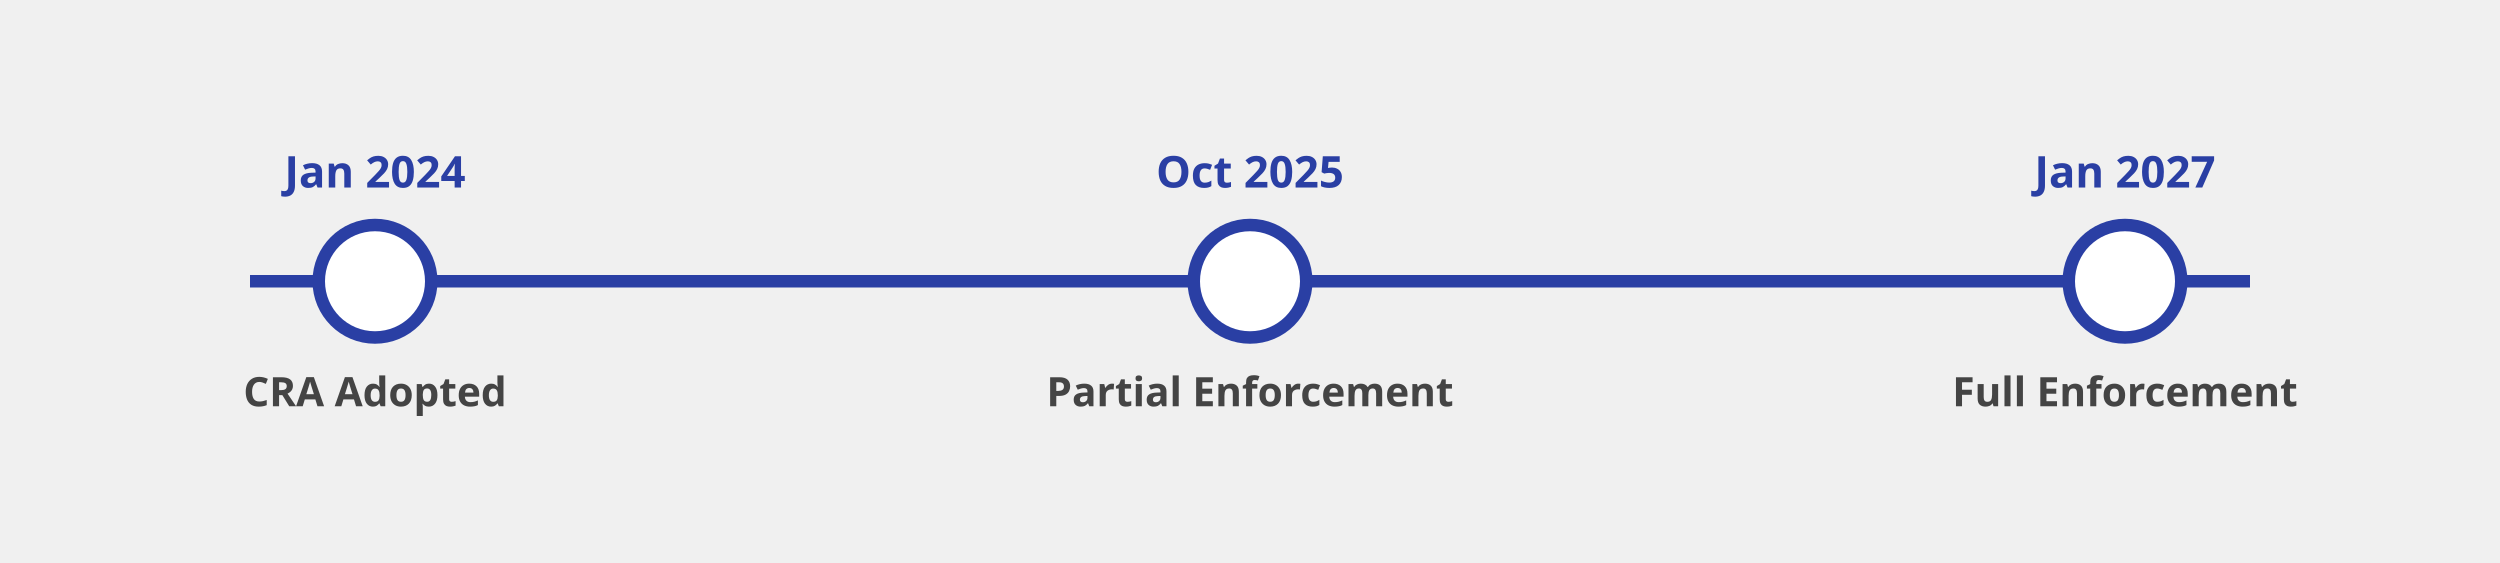
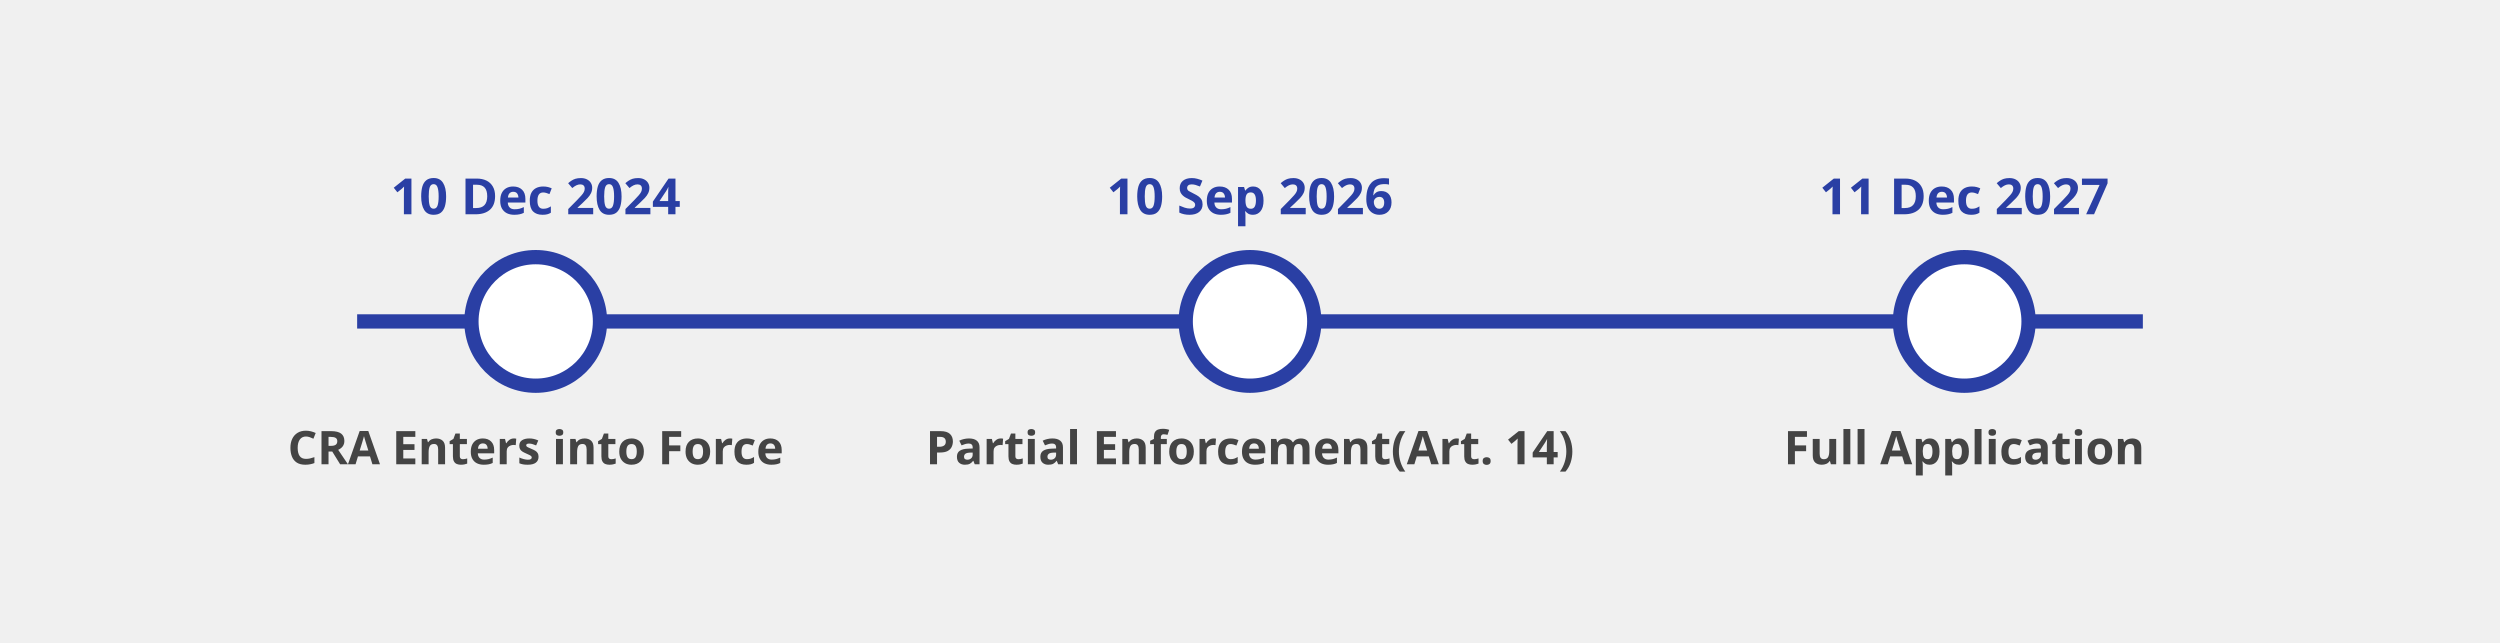
- <svg xmlns="http://www.w3.org/2000/svg" width="800" height="180">
+ <svg xmlns="http://www.w3.org/2000/svg" width="700" height="180">
  <style>
    .label { font: bold 16px sans-serif; fill: #222; font-weight: bold; }
    .date { font: bold 14px sans-serif; fill: #2a3fa4; font-weight: bold; }
    .desc { font: bold 13px sans-serif; fill: #444; font-weight: bold; }
    .milestone { fill: #2a3fa4; }
    .line { stroke: #2a3fa4; stroke-width: 4; }
    .circle { fill: #fff; stroke: #2a3fa4; stroke-width: 4; }
  </style>
-   <line x1="80" y1="90" x2="720" y2="90" class="line" />
-   <circle cx="120" cy="90" r="18" class="circle" />
-   <circle cx="400" cy="90" r="18" class="circle" />
-   <circle cx="680" cy="90" r="18" class="circle" />
-   <text x="120" y="60" text-anchor="middle" class="date">Jan 2024</text>
-   <text x="400" y="60" text-anchor="middle" class="date">Oct 2025</text>
-   <text x="680" y="60" text-anchor="middle" class="date">Jan 2027</text>
-   <text x="120" y="130" text-anchor="middle" class="desc">CRA Adopted</text>
-   <text x="400" y="130" text-anchor="middle" class="desc">Partial Enforcement</text>
-   <text x="680" y="130" text-anchor="middle" class="desc">Full Enforcement</text>
+   <line x1="100" y1="90" x2="600" y2="90" class="line" />
+   <circle cx="150" cy="90" r="18" class="circle" />
+   <circle cx="350" cy="90" r="18" class="circle" />
+   <circle cx="550" cy="90" r="18" class="circle" />
+   <text x="150" y="60" text-anchor="middle" class="date">10 Dec 2024</text>
+   <text x="350" y="60" text-anchor="middle" class="date">10 Sep 2026</text>
+   <text x="550" y="60" text-anchor="middle" class="date">11 Dec 2027</text>
+   <text x="150" y="130" text-anchor="middle" class="desc">CRA Enters into Force</text>
+   <text x="350" y="130" text-anchor="middle" class="desc">Partial Enforcement<br />(Art. 14)</text>
+   <text x="550" y="130" text-anchor="middle" class="desc">Full Application</text>
</svg>
